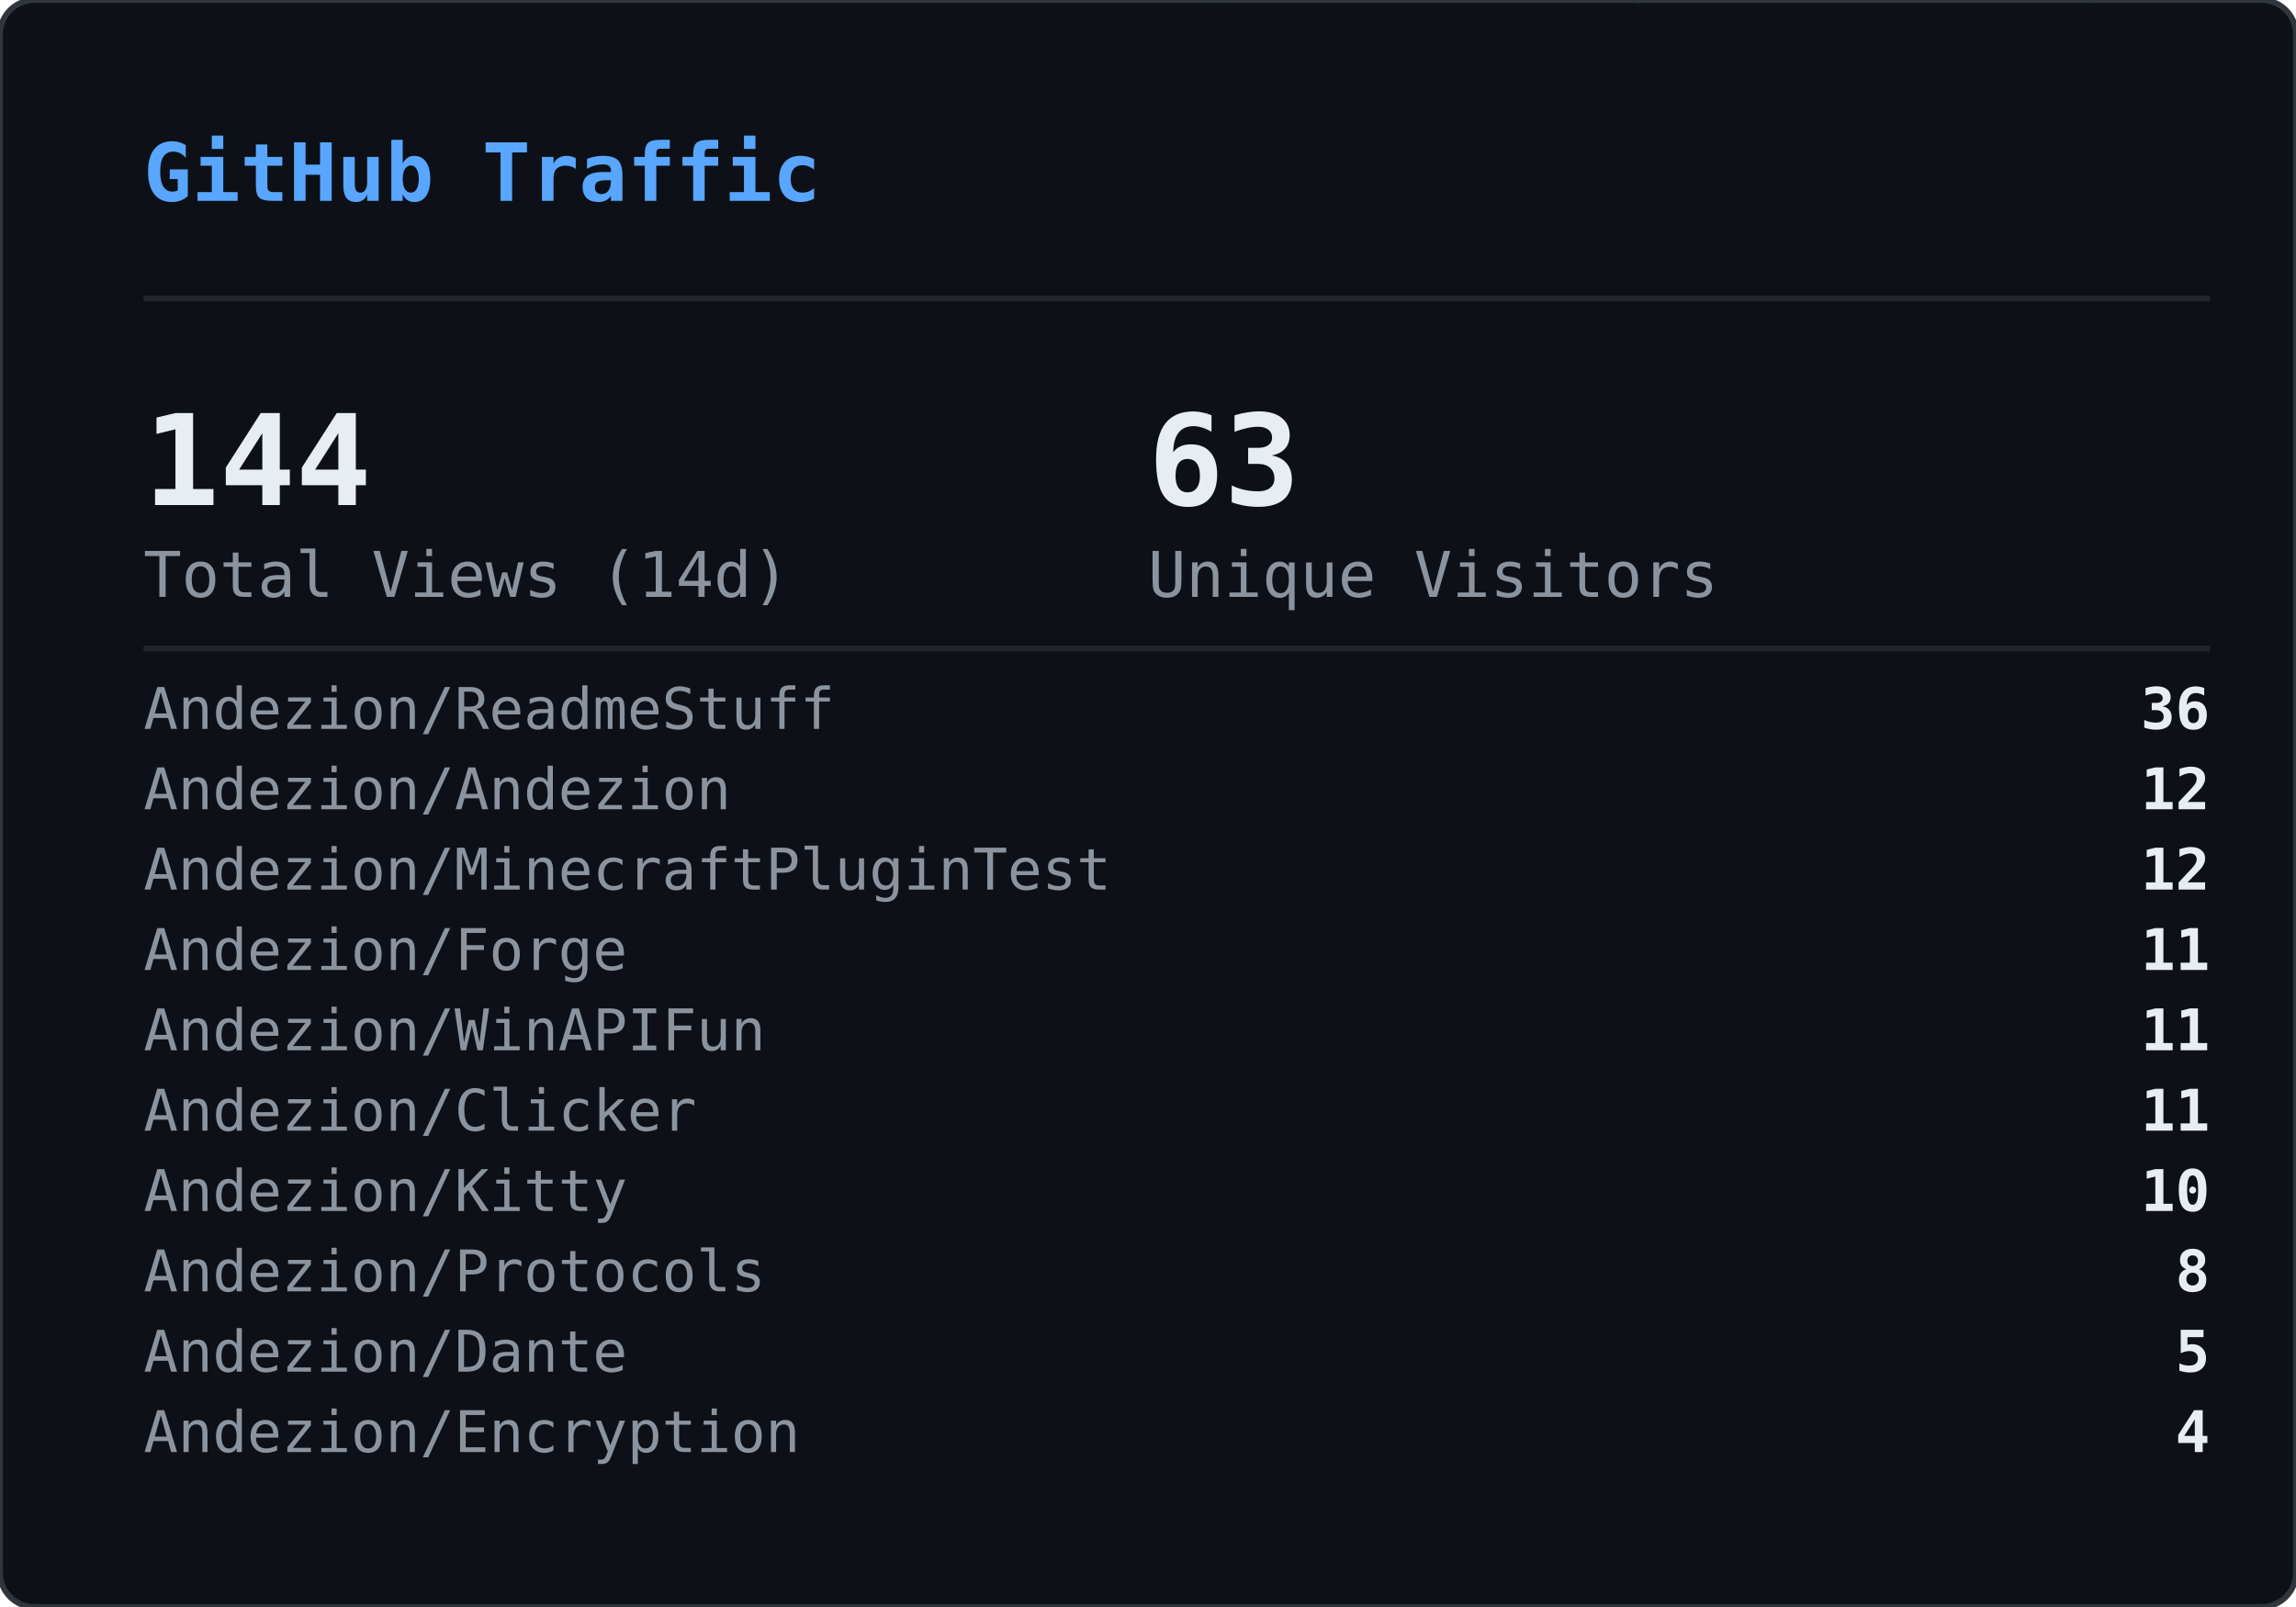
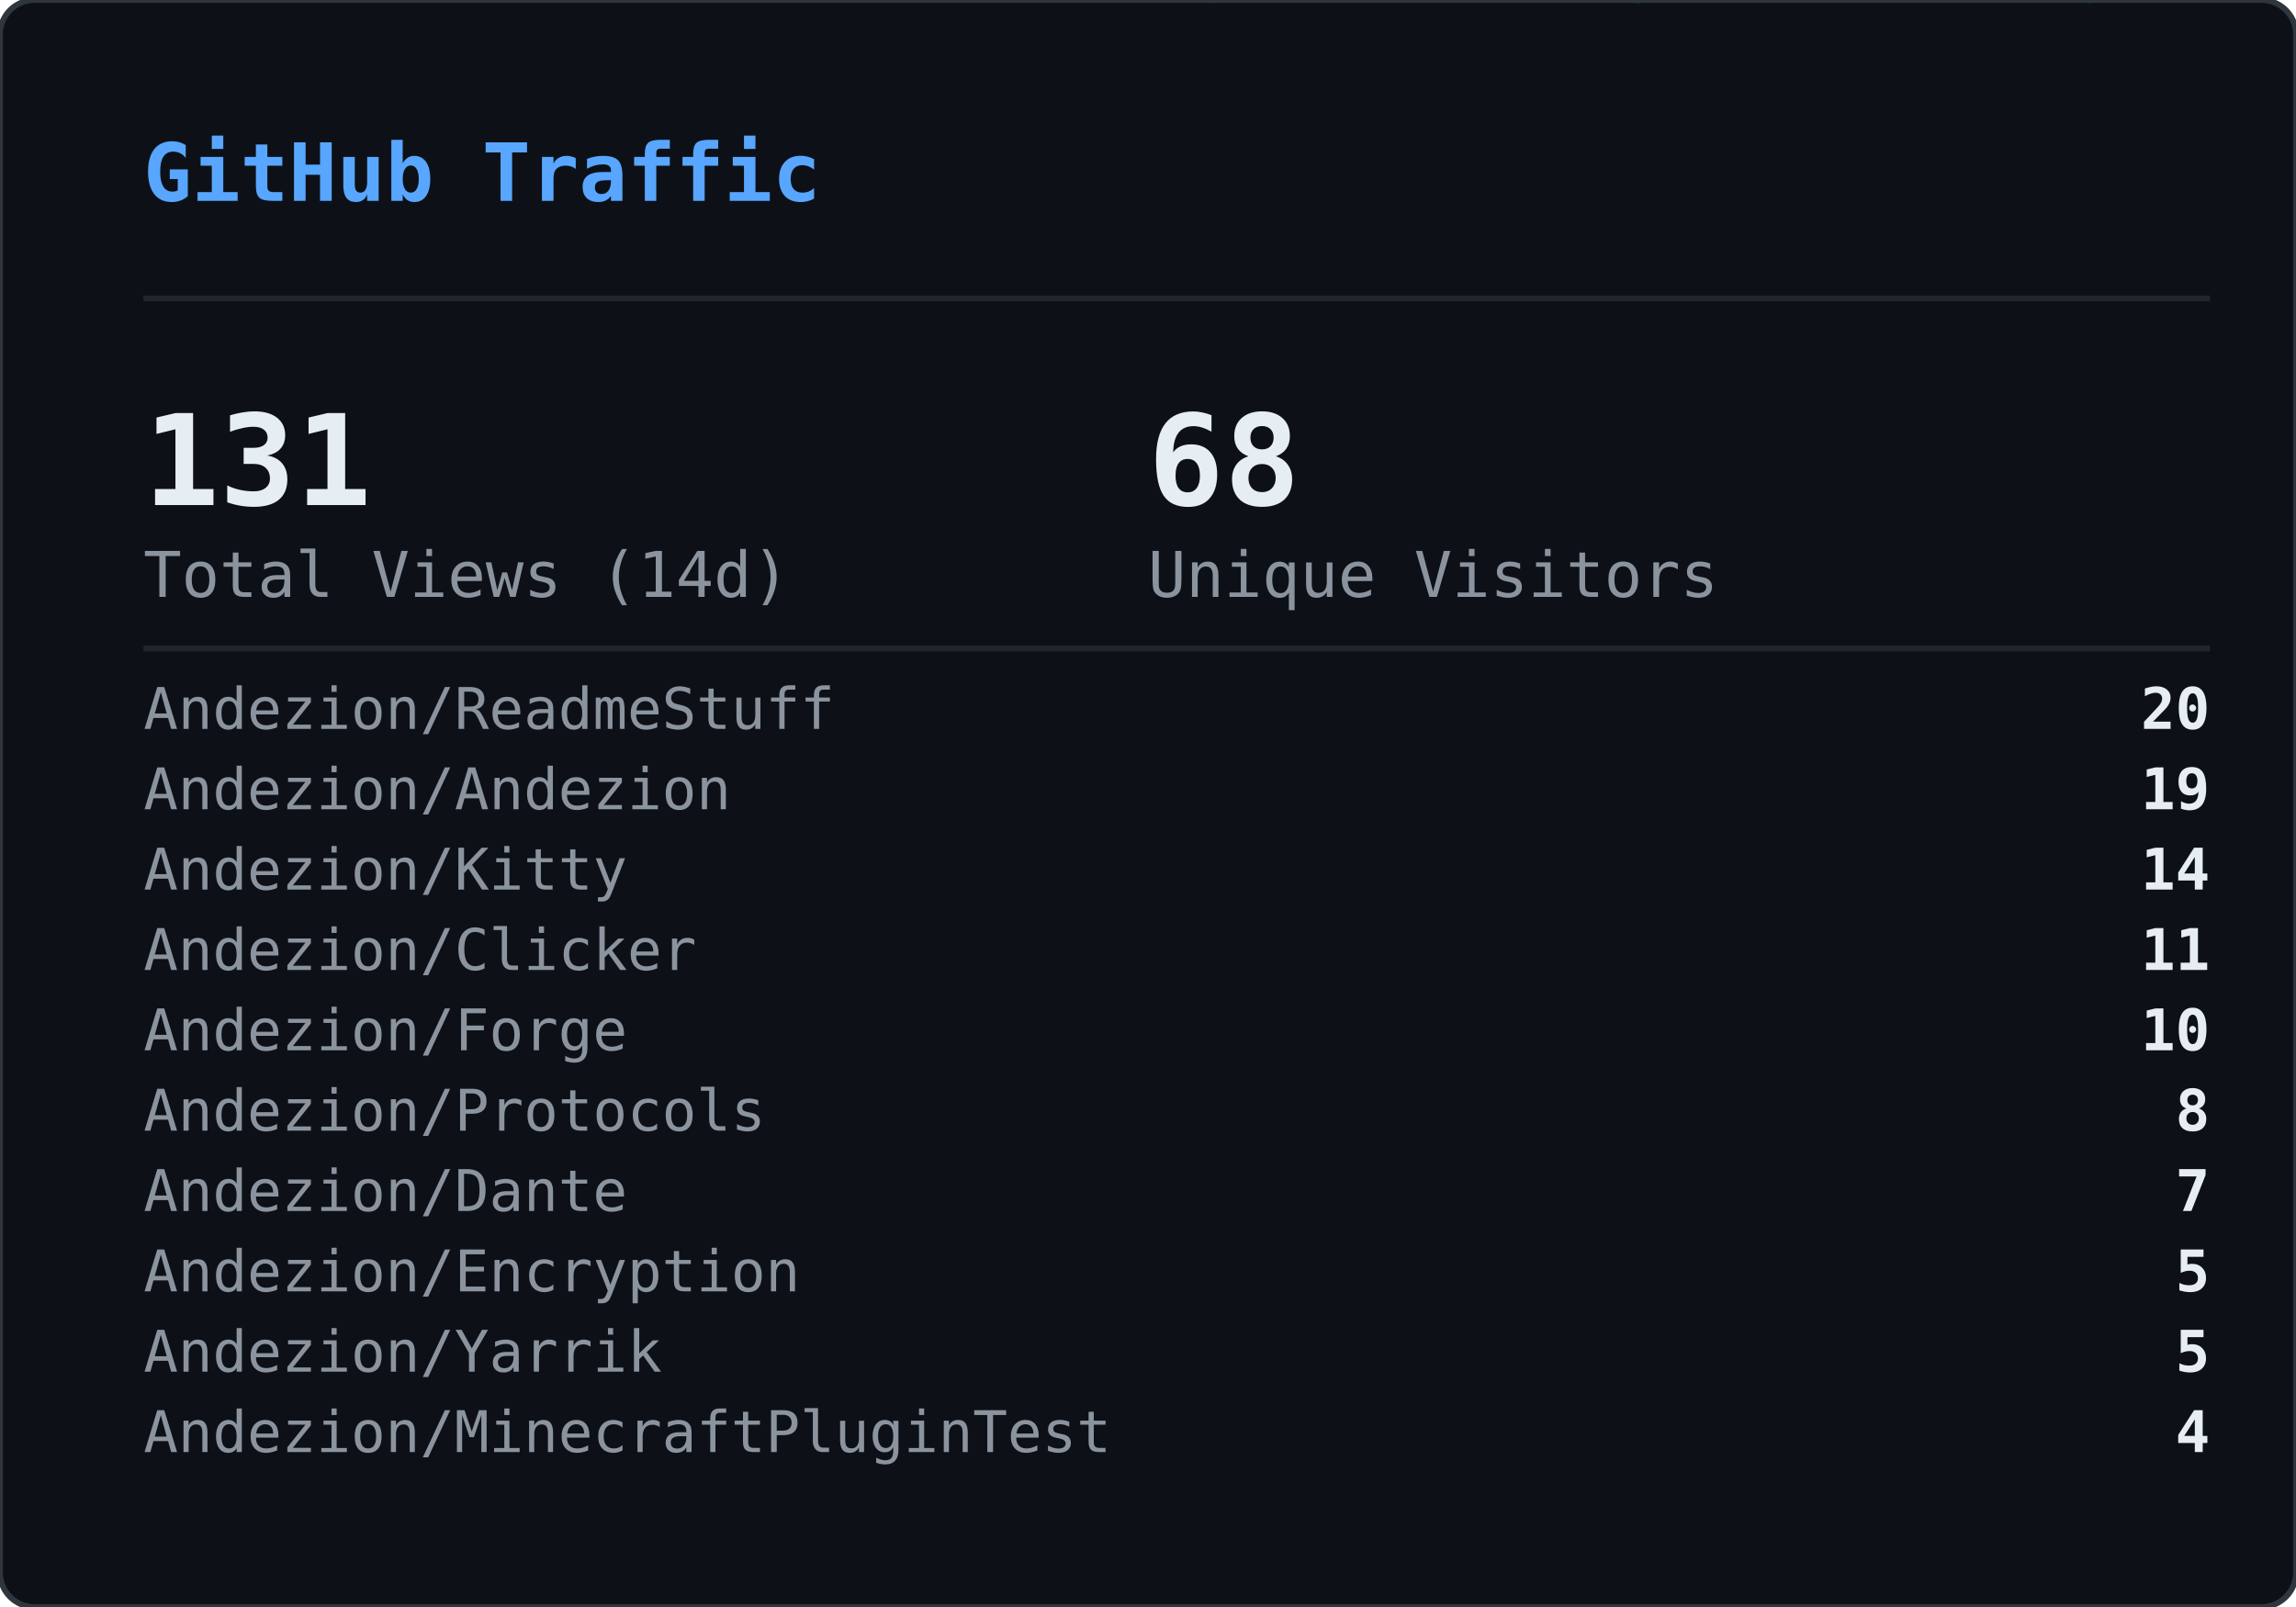
<svg xmlns="http://www.w3.org/2000/svg" width="400" height="280" viewBox="0 0 400 280">
  <defs>
    <clipPath id="gvs-clip">
      <rect width="400" height="280" rx="6" />
    </clipPath>
  </defs>
  <rect width="400" height="280" rx="6" fill="#0d1117" />
  <g clip-path="url(#gvs-clip)">
    <g opacity="0.22">
      <style>@keyframes gvs0{from{transform:translateY(-88px)}to{transform:translateY(294px)}}@keyframes gvs1{from{transform:translateY(-46px)}to{transform:translateY(294px)}}@keyframes gvs2{from{transform:translateY(-46px)}to{transform:translateY(294px)}}@keyframes gvs3{from{transform:translateY(-46px)}to{transform:translateY(294px)}}@keyframes gvs4{from{transform:translateY(-46px)}to{transform:translateY(294px)}}@keyframes gvs5{from{transform:translateY(-46px)}to{transform:translateY(294px)}}@keyframes gvs6{from{transform:translateY(-46px)}to{transform:translateY(294px)}}@keyframes gvs7{from{transform:translateY(-46px)}to{transform:translateY(294px)}}@keyframes gvs8{from{transform:translateY(-46px)}to{transform:translateY(294px)}}@keyframes gvs9{from{transform:translateY(-46px)}to{transform:translateY(294px)}}@keyframes gvs10{from{transform:translateY(-46px)}to{transform:translateY(294px)}}@keyframes gvs11{from{transform:translateY(-46px)}to{transform:translateY(294px)}}@keyframes gvs12{from{transform:translateY(-46px)}to{transform:translateY(294px)}}@keyframes gvs13{from{transform:translateY(-46px)}to{transform:translateY(294px)}}@keyframes gvs14{from{transform:translateY(-46px)}to{transform:translateY(294px)}}@keyframes gvs15{from{transform:translateY(-46px)}to{transform:translateY(294px)}}@keyframes gvs16{from{transform:translateY(-46px)}to{transform:translateY(294px)}}@keyframes gvs17{from{transform:translateY(-46px)}to{transform:translateY(294px)}}@keyframes gvs18{from{transform:translateY(-46px)}to{transform:translateY(294px)}}@keyframes gvs19{from{transform:translateY(-46px)}to{transform:translateY(294px)}}@keyframes gvs20{from{transform:translateY(-46px)}to{transform:translateY(294px)}}@keyframes gvs21{from{transform:translateY(-46px)}to{transform:translateY(294px)}}@keyframes gvs22{from{transform:translateY(-46px)}to{transform:translateY(294px)}}@keyframes gvs23{from{transform:translateY(-46px)}to{transform:translateY(294px)}}@keyframes gvs24{from{transform:translateY(-46px)}to{transform:translateY(294px)}}@keyframes gvs25{from{transform:translateY(-46px)}to{transform:translateY(294px)}}@keyframes gvs26{from{transform:translateY(-46px)}to{transform:translateY(294px)}}@keyframes gvs27{from{transform:translateY(-46px)}to{transform:translateY(294px)}}@keyframes gvs28{from{transform:translateY(-46px)}to{transform:translateY(294px)}}@keyframes gvs29{from{transform:translateY(-46px)}to{transform:translateY(294px)}}</style>
      <g style="animation:gvs0 1.67s linear infinite;animation-delay:-0.05s">
        <text x="296" y="0" font-family="monospace" font-size="12" fill="#00ff41">0</text>
        <text x="296" y="-14" font-family="monospace" font-size="12" fill="#00ff41" opacity="0.86">ﾂ</text>
        <text x="296" y="-28" font-family="monospace" font-size="12" fill="#00ff41" opacity="0.71">ｯ</text>
        <text x="296" y="-42" font-family="monospace" font-size="12" fill="#00ff41" opacity="0.57">ﾊ</text>
        <text x="296" y="-56" font-family="monospace" font-size="12" fill="#00ff41" opacity="0.43">ﾃ</text>
        <text x="296" y="-70" font-family="monospace" font-size="12" fill="#00ff41" opacity="0.29">ﾕ</text>
        <text x="296" y="-84" font-family="monospace" font-size="12" fill="#00ff41" opacity="0.14">ﾂ</text>
      </g>
      <g style="animation:gvs1 2.72s linear infinite;animation-delay:-1.68s">
        <text x="265" y="0" font-family="monospace" font-size="12" fill="#00ff41">ﾗ</text>
        <text x="265" y="-14" font-family="monospace" font-size="12" fill="#00ff41" opacity="0.75">ﾁ</text>
        <text x="265" y="-28" font-family="monospace" font-size="12" fill="#00ff41" opacity="0.50">ﾂ</text>
        <text x="265" y="-42" font-family="monospace" font-size="12" fill="#00ff41" opacity="0.25">ｳ</text>
      </g>
      <g style="animation:gvs2 3.03s linear infinite;animation-delay:-1.66s">
        <text x="209" y="0" font-family="monospace" font-size="12" fill="#00ff41">ｬ</text>
        <text x="209" y="-14" font-family="monospace" font-size="12" fill="#00ff41" opacity="0.75">ﾘ</text>
        <text x="209" y="-28" font-family="monospace" font-size="12" fill="#00ff41" opacity="0.50">1</text>
        <text x="209" y="-42" font-family="monospace" font-size="12" fill="#00ff41" opacity="0.25">ｬ</text>
      </g>
      <g style="animation:gvs3 2.69s linear infinite;animation-delay:-1.87s">
        <text x="281" y="0" font-family="monospace" font-size="12" fill="#00ff41">ｮ</text>
        <text x="281" y="-14" font-family="monospace" font-size="12" fill="#00ff41" opacity="0.75">ｴ</text>
        <text x="281" y="-28" font-family="monospace" font-size="12" fill="#00ff41" opacity="0.50">0</text>
        <text x="281" y="-42" font-family="monospace" font-size="12" fill="#00ff41" opacity="0.25">1</text>
      </g>
      <g style="animation:gvs4 2.88s linear infinite;animation-delay:-1.34s">
        <text x="353" y="0" font-family="monospace" font-size="12" fill="#00ff41">ｽ</text>
        <text x="353" y="-14" font-family="monospace" font-size="12" fill="#00ff41" opacity="0.75">4</text>
        <text x="353" y="-28" font-family="monospace" font-size="12" fill="#00ff41" opacity="0.50">ﾔ</text>
        <text x="353" y="-42" font-family="monospace" font-size="12" fill="#00ff41" opacity="0.25">5</text>
      </g>
      <g style="animation:gvs5 3.05s linear infinite;animation-delay:-2.98s">
        <text x="169" y="0" font-family="monospace" font-size="12" fill="#00ff41">ﾏ</text>
        <text x="169" y="-14" font-family="monospace" font-size="12" fill="#00ff41" opacity="0.75">ｮ</text>
        <text x="169" y="-28" font-family="monospace" font-size="12" fill="#00ff41" opacity="0.50">ｧ</text>
        <text x="169" y="-42" font-family="monospace" font-size="12" fill="#00ff41" opacity="0.25">ｩ</text>
      </g>
      <g style="animation:gvs6 3.03s linear infinite;animation-delay:-1.35s">
        <text x="113" y="0" font-family="monospace" font-size="12" fill="#00ff41">4</text>
        <text x="113" y="-14" font-family="monospace" font-size="12" fill="#00ff41" opacity="0.75">ﾈ</text>
        <text x="113" y="-28" font-family="monospace" font-size="12" fill="#00ff41" opacity="0.50">ｼ</text>
        <text x="113" y="-42" font-family="monospace" font-size="12" fill="#00ff41" opacity="0.25">ﾖ</text>
      </g>
      <g style="animation:gvs7 2.40s linear infinite;animation-delay:-0.96s">
        <text x="313" y="0" font-family="monospace" font-size="12" fill="#00ff41">ﾐ</text>
        <text x="313" y="-14" font-family="monospace" font-size="12" fill="#00ff41" opacity="0.75">0</text>
        <text x="313" y="-28" font-family="monospace" font-size="12" fill="#00ff41" opacity="0.50">ﾁ</text>
        <text x="313" y="-42" font-family="monospace" font-size="12" fill="#00ff41" opacity="0.25">ﾊ</text>
      </g>
      <g style="animation:gvs8 2.71s linear infinite;animation-delay:-1.26s">
        <text x="129" y="0" font-family="monospace" font-size="12" fill="#00ff41">ｾ</text>
        <text x="129" y="-14" font-family="monospace" font-size="12" fill="#00ff41" opacity="0.75">ｿ</text>
        <text x="129" y="-28" font-family="monospace" font-size="12" fill="#00ff41" opacity="0.50">ｧ</text>
        <text x="129" y="-42" font-family="monospace" font-size="12" fill="#00ff41" opacity="0.25">ﾐ</text>
      </g>
      <g style="animation:gvs9 3.12s linear infinite;animation-delay:-1.28s">
        <text x="201" y="0" font-family="monospace" font-size="12" fill="#00ff41">ｫ</text>
        <text x="201" y="-14" font-family="monospace" font-size="12" fill="#00ff41" opacity="0.75">ﾕ</text>
        <text x="201" y="-28" font-family="monospace" font-size="12" fill="#00ff41" opacity="0.50">ﾛ</text>
        <text x="201" y="-42" font-family="monospace" font-size="12" fill="#00ff41" opacity="0.25">ﾀ</text>
      </g>
      <g style="animation:gvs10 2.42s linear infinite;animation-delay:-0.51s">
        <text x="273" y="0" font-family="monospace" font-size="12" fill="#00ff41">ｭ</text>
        <text x="273" y="-14" font-family="monospace" font-size="12" fill="#00ff41" opacity="0.75">ﾏ</text>
        <text x="273" y="-28" font-family="monospace" font-size="12" fill="#00ff41" opacity="0.50">1</text>
        <text x="273" y="-42" font-family="monospace" font-size="12" fill="#00ff41" opacity="0.25">7</text>
      </g>
      <g style="animation:gvs11 1.93s linear infinite;animation-delay:-1.90s">
        <text x="89" y="0" font-family="monospace" font-size="12" fill="#00ff41">ｶ</text>
        <text x="89" y="-14" font-family="monospace" font-size="12" fill="#00ff41" opacity="0.75">ﾛ</text>
        <text x="89" y="-28" font-family="monospace" font-size="12" fill="#00ff41" opacity="0.50">ﾉ</text>
        <text x="89" y="-42" font-family="monospace" font-size="12" fill="#00ff41" opacity="0.25">ﾎ</text>
      </g>
      <g style="animation:gvs12 2.03s linear infinite;animation-delay:-0.87s">
        <text x="33" y="0" font-family="monospace" font-size="12" fill="#00ff41">3</text>
        <text x="33" y="-14" font-family="monospace" font-size="12" fill="#00ff41" opacity="0.75">ｵ</text>
        <text x="33" y="-28" font-family="monospace" font-size="12" fill="#00ff41" opacity="0.50">ﾑ</text>
        <text x="33" y="-42" font-family="monospace" font-size="12" fill="#00ff41" opacity="0.25">0</text>
      </g>
      <g style="animation:gvs13 1.99s linear infinite;animation-delay:-0.99s">
        <text x="361" y="0" font-family="monospace" font-size="12" fill="#00ff41">ｵ</text>
        <text x="361" y="-14" font-family="monospace" font-size="12" fill="#00ff41" opacity="0.75">1</text>
        <text x="361" y="-28" font-family="monospace" font-size="12" fill="#00ff41" opacity="0.50">ﾄ</text>
        <text x="361" y="-42" font-family="monospace" font-size="12" fill="#00ff41" opacity="0.25">ﾄ</text>
      </g>
      <g style="animation:gvs14 1.69s linear infinite;animation-delay:-1.24s">
        <text x="177" y="0" font-family="monospace" font-size="12" fill="#00ff41">ﾒ</text>
        <text x="177" y="-14" font-family="monospace" font-size="12" fill="#00ff41" opacity="0.75">ﾓ</text>
        <text x="177" y="-28" font-family="monospace" font-size="12" fill="#00ff41" opacity="0.50">ﾝ</text>
        <text x="177" y="-42" font-family="monospace" font-size="12" fill="#00ff41" opacity="0.25">ﾔ</text>
      </g>
      <g style="animation:gvs15 3.00s linear infinite;animation-delay:-1.14s">
        <text x="249" y="0" font-family="monospace" font-size="12" fill="#00ff41">7</text>
        <text x="249" y="-14" font-family="monospace" font-size="12" fill="#00ff41" opacity="0.75">ｿ</text>
        <text x="249" y="-28" font-family="monospace" font-size="12" fill="#00ff41" opacity="0.50">8</text>
        <text x="249" y="-42" font-family="monospace" font-size="12" fill="#00ff41" opacity="0.25">ﾜ</text>
      </g>
      <g style="animation:gvs16 3.08s linear infinite;animation-delay:-0.54s">
        <text x="321" y="0" font-family="monospace" font-size="12" fill="#00ff41">3</text>
        <text x="321" y="-14" font-family="monospace" font-size="12" fill="#00ff41" opacity="0.75">ｹ</text>
        <text x="321" y="-28" font-family="monospace" font-size="12" fill="#00ff41" opacity="0.50">ﾑ</text>
        <text x="321" y="-42" font-family="monospace" font-size="12" fill="#00ff41" opacity="0.25">ｱ</text>
      </g>
      <g style="animation:gvs17 2.12s linear infinite;animation-delay:-2.03s">
        <text x="265" y="0" font-family="monospace" font-size="12" fill="#00ff41">ｹ</text>
        <text x="265" y="-14" font-family="monospace" font-size="12" fill="#00ff41" opacity="0.75">2</text>
        <text x="265" y="-28" font-family="monospace" font-size="12" fill="#00ff41" opacity="0.50">ｬ</text>
        <text x="265" y="-42" font-family="monospace" font-size="12" fill="#00ff41" opacity="0.25">ﾉ</text>
      </g>
      <g style="animation:gvs18 1.96s linear infinite;animation-delay:-0.15s">
        <text x="81" y="0" font-family="monospace" font-size="12" fill="#00ff41">ﾋ</text>
        <text x="81" y="-14" font-family="monospace" font-size="12" fill="#00ff41" opacity="0.75">ｼ</text>
        <text x="81" y="-28" font-family="monospace" font-size="12" fill="#00ff41" opacity="0.50">ﾀ</text>
        <text x="81" y="-42" font-family="monospace" font-size="12" fill="#00ff41" opacity="0.25">ﾀ</text>
      </g>
      <g style="animation:gvs19 2.67s linear infinite;animation-delay:-1.19s">
        <text x="25" y="0" font-family="monospace" font-size="12" fill="#00ff41">9</text>
        <text x="25" y="-14" font-family="monospace" font-size="12" fill="#00ff41" opacity="0.75">ﾈ</text>
        <text x="25" y="-28" font-family="monospace" font-size="12" fill="#00ff41" opacity="0.50">ﾃ</text>
        <text x="25" y="-42" font-family="monospace" font-size="12" fill="#00ff41" opacity="0.25">ﾆ</text>
      </g>
      <g style="animation:gvs20 1.99s linear infinite;animation-delay:-1.62s">
        <text x="225" y="0" font-family="monospace" font-size="12" fill="#00ff41">6</text>
        <text x="225" y="-14" font-family="monospace" font-size="12" fill="#00ff41" opacity="0.75">ﾁ</text>
        <text x="225" y="-28" font-family="monospace" font-size="12" fill="#00ff41" opacity="0.50">ﾉ</text>
        <text x="225" y="-42" font-family="monospace" font-size="12" fill="#00ff41" opacity="0.25">ﾐ</text>
      </g>
      <g style="animation:gvs21 3.11s linear infinite;animation-delay:-0.23s">
        <text x="169" y="0" font-family="monospace" font-size="12" fill="#00ff41">ﾎ</text>
        <text x="169" y="-14" font-family="monospace" font-size="12" fill="#00ff41" opacity="0.75">ﾖ</text>
        <text x="169" y="-28" font-family="monospace" font-size="12" fill="#00ff41" opacity="0.50">ｦ</text>
        <text x="169" y="-42" font-family="monospace" font-size="12" fill="#00ff41" opacity="0.25">8</text>
      </g>
      <g style="animation:gvs22 2.01s linear infinite;animation-delay:-1.99s">
        <text x="369" y="0" font-family="monospace" font-size="12" fill="#00ff41">ﾂ</text>
        <text x="369" y="-14" font-family="monospace" font-size="12" fill="#00ff41" opacity="0.75">ｿ</text>
        <text x="369" y="-28" font-family="monospace" font-size="12" fill="#00ff41" opacity="0.50">ﾄ</text>
        <text x="369" y="-42" font-family="monospace" font-size="12" fill="#00ff41" opacity="0.25">ｿ</text>
      </g>
      <g style="animation:gvs23 1.90s linear infinite;animation-delay:-0.11s">
        <text x="185" y="0" font-family="monospace" font-size="12" fill="#00ff41">ﾍ</text>
        <text x="185" y="-14" font-family="monospace" font-size="12" fill="#00ff41" opacity="0.75">ｲ</text>
        <text x="185" y="-28" font-family="monospace" font-size="12" fill="#00ff41" opacity="0.50">ﾔ</text>
        <text x="185" y="-42" font-family="monospace" font-size="12" fill="#00ff41" opacity="0.25">ｱ</text>
      </g>
      <g style="animation:gvs24 2.10s linear infinite;animation-delay:-1.65s">
        <text x="257" y="0" font-family="monospace" font-size="12" fill="#00ff41">ｳ</text>
        <text x="257" y="-14" font-family="monospace" font-size="12" fill="#00ff41" opacity="0.75">ｶ</text>
        <text x="257" y="-28" font-family="monospace" font-size="12" fill="#00ff41" opacity="0.50">ﾝ</text>
        <text x="257" y="-42" font-family="monospace" font-size="12" fill="#00ff41" opacity="0.25">7</text>
      </g>
      <g style="animation:gvs25 1.60s linear infinite;animation-delay:-1.24s">
        <text x="329" y="0" font-family="monospace" font-size="12" fill="#00ff41">ｧ</text>
        <text x="329" y="-14" font-family="monospace" font-size="12" fill="#00ff41" opacity="0.75">0</text>
        <text x="329" y="-28" font-family="monospace" font-size="12" fill="#00ff41" opacity="0.50">ｩ</text>
        <text x="329" y="-42" font-family="monospace" font-size="12" fill="#00ff41" opacity="0.25">6</text>
      </g>
      <g style="animation:gvs26 1.99s linear infinite;animation-delay:-1.57s">
        <text x="145" y="0" font-family="monospace" font-size="12" fill="#00ff41">ﾁ</text>
        <text x="145" y="-14" font-family="monospace" font-size="12" fill="#00ff41" opacity="0.75">0</text>
        <text x="145" y="-28" font-family="monospace" font-size="12" fill="#00ff41" opacity="0.50">ﾂ</text>
        <text x="145" y="-42" font-family="monospace" font-size="12" fill="#00ff41" opacity="0.25">6</text>
      </g>
      <g style="animation:gvs27 2.09s linear infinite;animation-delay:-1.30s">
        <text x="89" y="0" font-family="monospace" font-size="12" fill="#00ff41">ﾉ</text>
        <text x="89" y="-14" font-family="monospace" font-size="12" fill="#00ff41" opacity="0.75">1</text>
        <text x="89" y="-28" font-family="monospace" font-size="12" fill="#00ff41" opacity="0.50">5</text>
        <text x="89" y="-42" font-family="monospace" font-size="12" fill="#00ff41" opacity="0.25">ﾔ</text>
      </g>
      <g style="animation:gvs28 1.71s linear infinite;animation-delay:-0.96s">
        <text x="33" y="0" font-family="monospace" font-size="12" fill="#00ff41">ｱ</text>
        <text x="33" y="-14" font-family="monospace" font-size="12" fill="#00ff41" opacity="0.75">7</text>
        <text x="33" y="-28" font-family="monospace" font-size="12" fill="#00ff41" opacity="0.50">ﾝ</text>
        <text x="33" y="-42" font-family="monospace" font-size="12" fill="#00ff41" opacity="0.25">ｫ</text>
      </g>
      <g style="animation:gvs29 2.08s linear infinite;animation-delay:-1.95s">
        <text x="361" y="0" font-family="monospace" font-size="12" fill="#00ff41">ﾈ</text>
        <text x="361" y="-14" font-family="monospace" font-size="12" fill="#00ff41" opacity="0.75">3</text>
        <text x="361" y="-28" font-family="monospace" font-size="12" fill="#00ff41" opacity="0.50">5</text>
        <text x="361" y="-42" font-family="monospace" font-size="12" fill="#00ff41" opacity="0.25">ﾐ</text>
      </g>
    </g>
  </g>
  <rect width="400" height="280" rx="6" fill="none" stroke="#30363d" stroke-width="1" />
  <text x="25" y="35" font-family="monospace" font-size="14" font-weight="600" fill="#58a6ff">GitHub Traffic</text>
  <line x1="25" y1="52" x2="385" y2="52" stroke="#21262d" stroke-width="1" />
-   <text x="25" y="88" font-family="monospace" font-size="22" font-weight="700" fill="#e6edf3">144</text>
+   <text x="25" y="88" font-family="monospace" font-size="22" font-weight="700" fill="#e6edf3">131</text>
  <text x="25" y="104" font-family="monospace" font-size="11" fill="#8b949e">Total Views (14d)</text>
-   <text x="200" y="88" font-family="monospace" font-size="22" font-weight="700" fill="#e6edf3">63</text>
+   <text x="200" y="88" font-family="monospace" font-size="22" font-weight="700" fill="#e6edf3">68</text>
  <text x="200" y="104" font-family="monospace" font-size="11" fill="#8b949e">Unique Visitors</text>
  <line x1="25" y1="113" x2="385" y2="113" stroke="#21262d" stroke-width="1" />
  <text x="25" y="127" font-family="monospace" font-size="10" fill="#8b949e">Andezion/ReadmeStuff</text>
-   <text x="385" y="127" font-family="monospace" font-size="10" font-weight="600" fill="#e6edf3" text-anchor="end">36</text>
+   <text x="385" y="127" font-family="monospace" font-size="10" font-weight="600" fill="#e6edf3" text-anchor="end">20</text>
  <text x="25" y="141" font-family="monospace" font-size="10" fill="#8b949e">Andezion/Andezion</text>
-   <text x="385" y="141" font-family="monospace" font-size="10" font-weight="600" fill="#e6edf3" text-anchor="end">12</text>
-   <text x="25" y="155" font-family="monospace" font-size="10" fill="#8b949e">Andezion/MinecraftPluginTest</text>
-   <text x="385" y="155" font-family="monospace" font-size="10" font-weight="600" fill="#e6edf3" text-anchor="end">12</text>
-   <text x="25" y="169" font-family="monospace" font-size="10" fill="#8b949e">Andezion/Forge</text>
+   <text x="385" y="141" font-family="monospace" font-size="10" font-weight="600" fill="#e6edf3" text-anchor="end">19</text>
+   <text x="25" y="155" font-family="monospace" font-size="10" fill="#8b949e">Andezion/Kitty</text>
+   <text x="385" y="155" font-family="monospace" font-size="10" font-weight="600" fill="#e6edf3" text-anchor="end">14</text>
+   <text x="25" y="169" font-family="monospace" font-size="10" fill="#8b949e">Andezion/Clicker</text>
  <text x="385" y="169" font-family="monospace" font-size="10" font-weight="600" fill="#e6edf3" text-anchor="end">11</text>
-   <text x="25" y="183" font-family="monospace" font-size="10" fill="#8b949e">Andezion/WinAPIFun</text>
-   <text x="385" y="183" font-family="monospace" font-size="10" font-weight="600" fill="#e6edf3" text-anchor="end">11</text>
-   <text x="25" y="197" font-family="monospace" font-size="10" fill="#8b949e">Andezion/Clicker</text>
-   <text x="385" y="197" font-family="monospace" font-size="10" font-weight="600" fill="#e6edf3" text-anchor="end">11</text>
-   <text x="25" y="211" font-family="monospace" font-size="10" fill="#8b949e">Andezion/Kitty</text>
-   <text x="385" y="211" font-family="monospace" font-size="10" font-weight="600" fill="#e6edf3" text-anchor="end">10</text>
-   <text x="25" y="225" font-family="monospace" font-size="10" fill="#8b949e">Andezion/Protocols</text>
-   <text x="385" y="225" font-family="monospace" font-size="10" font-weight="600" fill="#e6edf3" text-anchor="end">8</text>
-   <text x="25" y="239" font-family="monospace" font-size="10" fill="#8b949e">Andezion/Dante</text>
+   <text x="25" y="183" font-family="monospace" font-size="10" fill="#8b949e">Andezion/Forge</text>
+   <text x="385" y="183" font-family="monospace" font-size="10" font-weight="600" fill="#e6edf3" text-anchor="end">10</text>
+   <text x="25" y="197" font-family="monospace" font-size="10" fill="#8b949e">Andezion/Protocols</text>
+   <text x="385" y="197" font-family="monospace" font-size="10" font-weight="600" fill="#e6edf3" text-anchor="end">8</text>
+   <text x="25" y="211" font-family="monospace" font-size="10" fill="#8b949e">Andezion/Dante</text>
+   <text x="385" y="211" font-family="monospace" font-size="10" font-weight="600" fill="#e6edf3" text-anchor="end">7</text>
+   <text x="25" y="225" font-family="monospace" font-size="10" fill="#8b949e">Andezion/Encryption</text>
+   <text x="385" y="225" font-family="monospace" font-size="10" font-weight="600" fill="#e6edf3" text-anchor="end">5</text>
+   <text x="25" y="239" font-family="monospace" font-size="10" fill="#8b949e">Andezion/Yarrik</text>
  <text x="385" y="239" font-family="monospace" font-size="10" font-weight="600" fill="#e6edf3" text-anchor="end">5</text>
-   <text x="25" y="253" font-family="monospace" font-size="10" fill="#8b949e">Andezion/Encryption</text>
+   <text x="25" y="253" font-family="monospace" font-size="10" fill="#8b949e">Andezion/MinecraftPluginTest</text>
  <text x="385" y="253" font-family="monospace" font-size="10" font-weight="600" fill="#e6edf3" text-anchor="end">4</text>
</svg>
